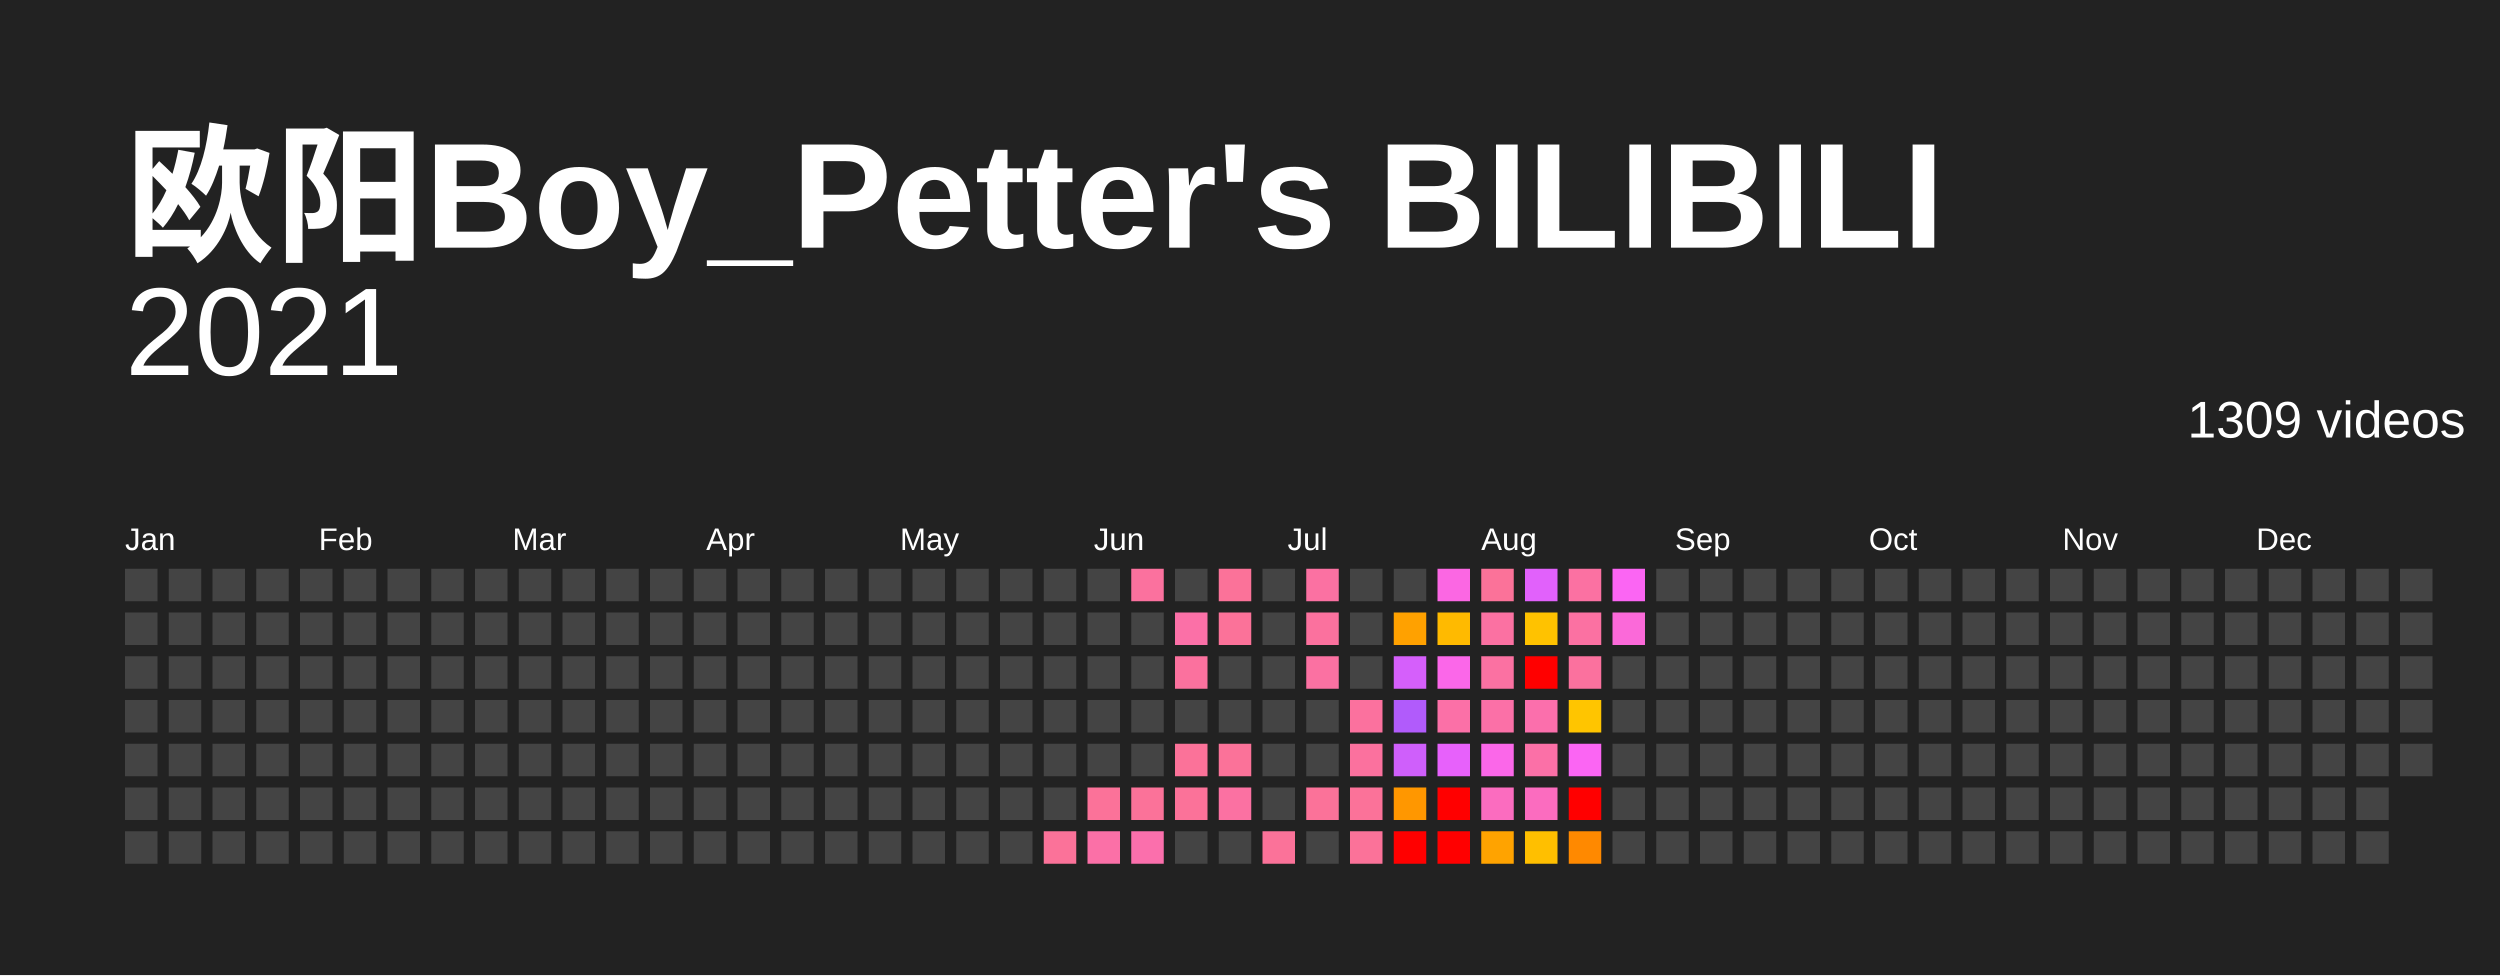
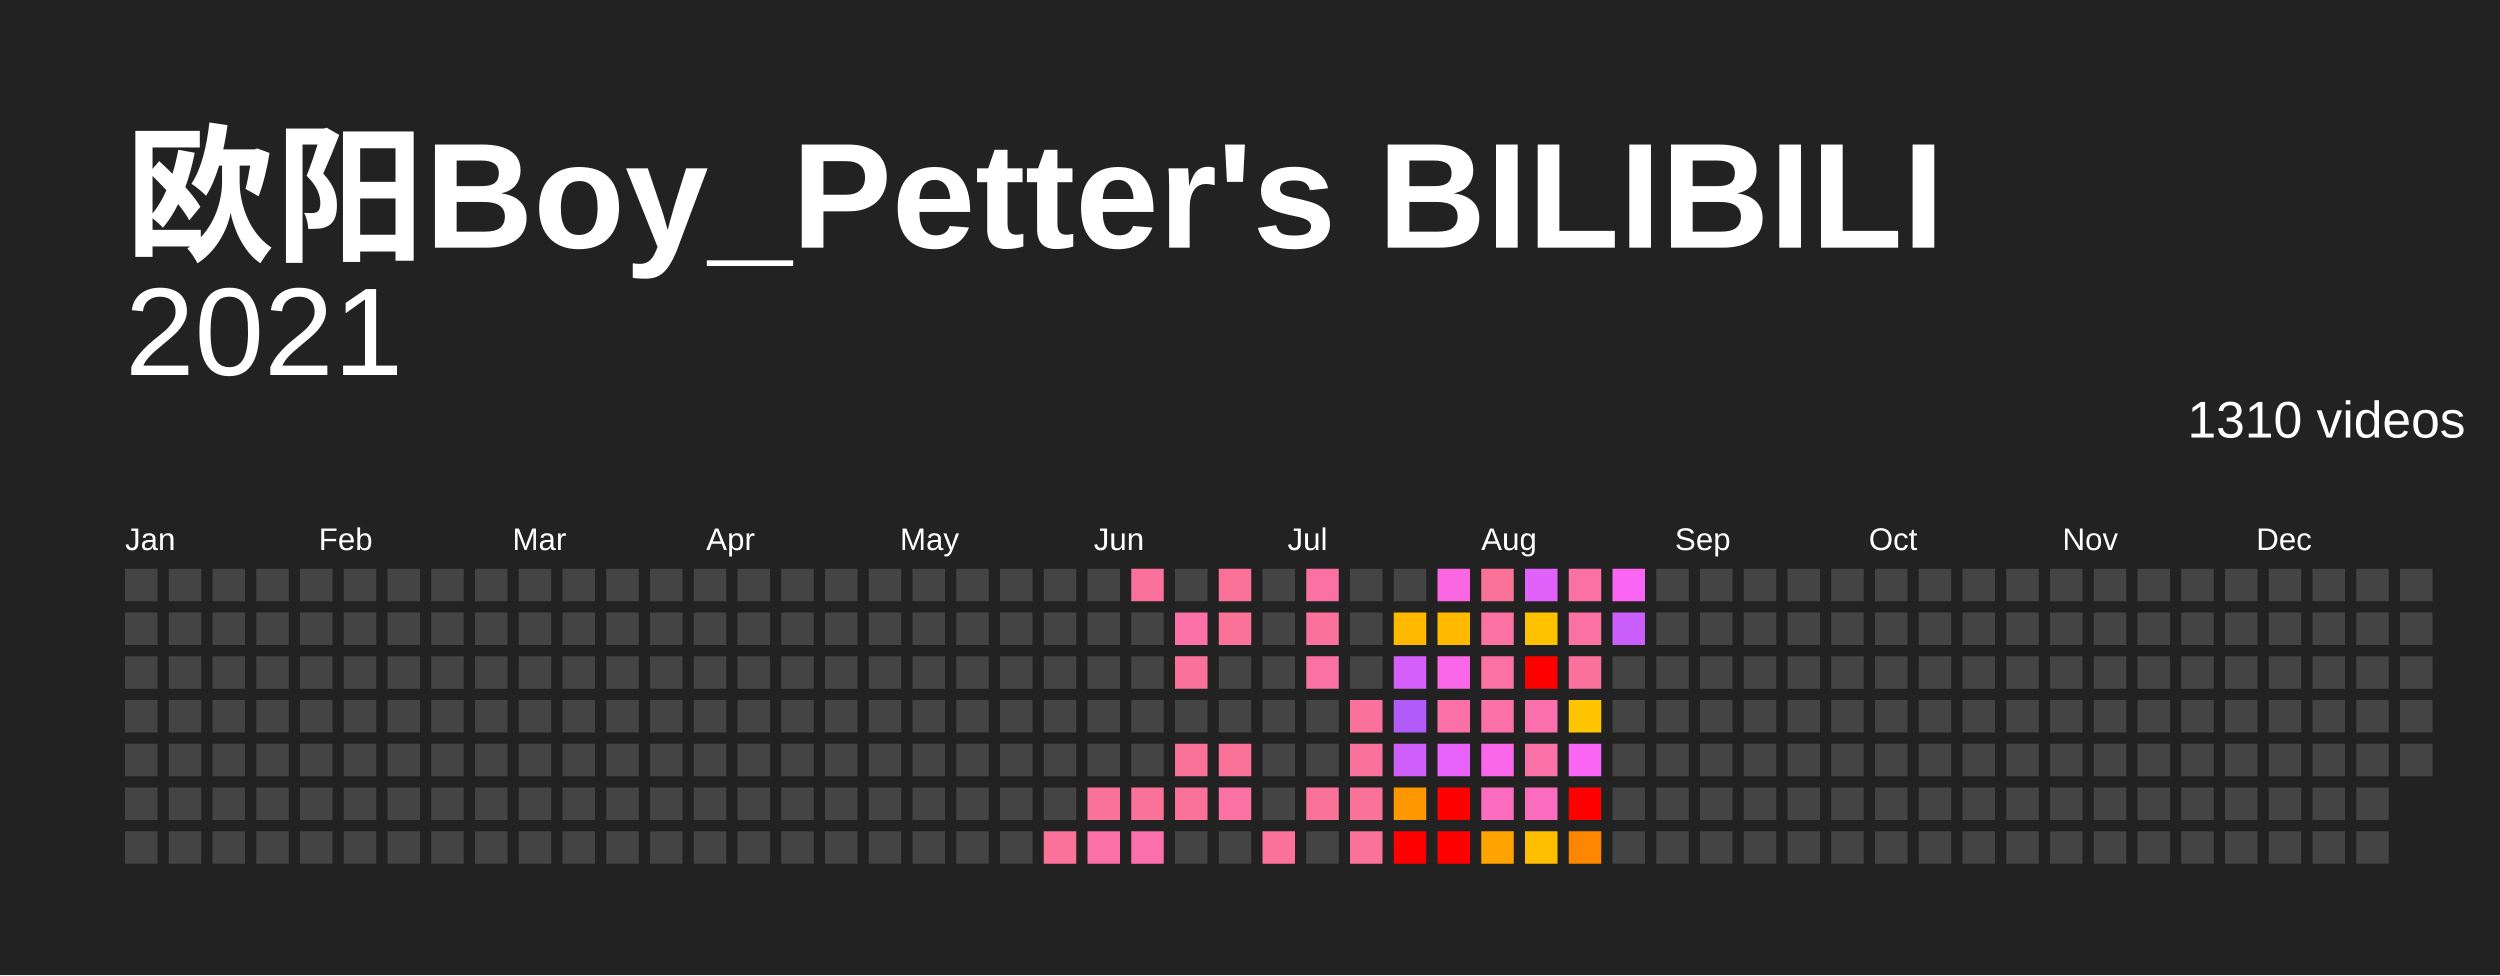
<svg xmlns="http://www.w3.org/2000/svg" baseProfile="full" height="78mm" version="1.1" viewBox="0,0,200,78" width="200mm">
  <defs />
  <rect fill="#222222" height="78" width="200" x="0" y="0" />
  <text fill="#FFFFFF" style="font-size:12px; font-family:Arial; font-weight:bold;" x="10" y="20">欧阳Boy_Petter's BILIBILI</text>
  <text alignment-baseline="hanging" fill="#FFFFFF" style="font-size:10.0px; font-family:Arial;" x="10" y="30">2021</text>
-   <text alignment-baseline="hanging" fill="#FFFFFF" style="font-size:4.125px; font-family:Arial;" x="175" y="35">1309 videos</text>
+   <text alignment-baseline="hanging" fill="#FFFFFF" style="font-size:4.125px; font-family:Arial;" x="175" y="35">1310 videos</text>
  <text fill="#FFFFFF" style="font-size:2.5px; font-family:Arial" x="10.0" y="44">Jan</text>
  <text fill="#FFFFFF" style="font-size:2.5px; font-family:Arial" x="25.5" y="44">Feb</text>
  <text fill="#FFFFFF" style="font-size:2.5px; font-family:Arial" x="41.0" y="44">Mar</text>
  <text fill="#FFFFFF" style="font-size:2.5px; font-family:Arial" x="56.5" y="44">Apr</text>
  <text fill="#FFFFFF" style="font-size:2.5px; font-family:Arial" x="72.0" y="44">May</text>
  <text fill="#FFFFFF" style="font-size:2.5px; font-family:Arial" x="87.5" y="44">Jun</text>
  <text fill="#FFFFFF" style="font-size:2.5px; font-family:Arial" x="103.0" y="44">Jul</text>
  <text fill="#FFFFFF" style="font-size:2.5px; font-family:Arial" x="118.5" y="44">Aug</text>
  <text fill="#FFFFFF" style="font-size:2.5px; font-family:Arial" x="134.0" y="44">Sep</text>
  <text fill="#FFFFFF" style="font-size:2.5px; font-family:Arial" x="149.5" y="44">Oct</text>
  <text fill="#FFFFFF" style="font-size:2.5px; font-family:Arial" x="165.0" y="44">Nov</text>
  <text fill="#FFFFFF" style="font-size:2.5px; font-family:Arial" x="180.5" y="44">Dec</text>
  <rect fill="#444444" height="2.6" width="2.6" x="10.0" y="45.5" />
  <rect fill="#444444" height="2.6" width="2.6" x="10.0" y="49.0" />
  <rect fill="#444444" height="2.6" width="2.6" x="10.0" y="52.5" />
  <rect fill="#444444" height="2.6" width="2.6" x="10.0" y="56.0" />
  <rect fill="#444444" height="2.6" width="2.6" x="10.0" y="59.5" />
  <rect fill="#444444" height="2.6" width="2.6" x="10.0" y="63.0" />
  <rect fill="#444444" height="2.6" width="2.6" x="10.0" y="66.5" />
  <rect fill="#444444" height="2.6" width="2.6" x="13.5" y="45.5" />
  <rect fill="#444444" height="2.6" width="2.6" x="13.5" y="49.0" />
  <rect fill="#444444" height="2.6" width="2.6" x="13.5" y="52.5" />
  <rect fill="#444444" height="2.6" width="2.6" x="13.5" y="56.0" />
  <rect fill="#444444" height="2.6" width="2.6" x="13.5" y="59.5" />
  <rect fill="#444444" height="2.6" width="2.6" x="13.5" y="63.0" />
  <rect fill="#444444" height="2.6" width="2.6" x="13.5" y="66.5" />
  <rect fill="#444444" height="2.6" width="2.6" x="17.0" y="45.5" />
  <rect fill="#444444" height="2.6" width="2.6" x="17.0" y="49.0" />
  <rect fill="#444444" height="2.6" width="2.6" x="17.0" y="52.5" />
  <rect fill="#444444" height="2.6" width="2.6" x="17.0" y="56.0" />
  <rect fill="#444444" height="2.6" width="2.6" x="17.0" y="59.5" />
  <rect fill="#444444" height="2.6" width="2.6" x="17.0" y="63.0" />
  <rect fill="#444444" height="2.6" width="2.6" x="17.0" y="66.5" />
  <rect fill="#444444" height="2.6" width="2.6" x="20.5" y="45.5" />
  <rect fill="#444444" height="2.6" width="2.6" x="20.5" y="49.0" />
  <rect fill="#444444" height="2.6" width="2.6" x="20.5" y="52.5" />
  <rect fill="#444444" height="2.6" width="2.6" x="20.5" y="56.0" />
  <rect fill="#444444" height="2.6" width="2.6" x="20.5" y="59.5" />
  <rect fill="#444444" height="2.6" width="2.6" x="20.5" y="63.0" />
  <rect fill="#444444" height="2.6" width="2.6" x="20.5" y="66.5" />
  <rect fill="#444444" height="2.6" width="2.6" x="24.0" y="45.5" />
  <rect fill="#444444" height="2.6" width="2.6" x="24.0" y="49.0" />
  <rect fill="#444444" height="2.6" width="2.6" x="24.0" y="52.5" />
  <rect fill="#444444" height="2.6" width="2.6" x="24.0" y="56.0" />
  <rect fill="#444444" height="2.6" width="2.6" x="24.0" y="59.5" />
  <rect fill="#444444" height="2.6" width="2.6" x="24.0" y="63.0" />
  <rect fill="#444444" height="2.6" width="2.6" x="24.0" y="66.5" />
  <rect fill="#444444" height="2.6" width="2.6" x="27.5" y="45.5" />
  <rect fill="#444444" height="2.6" width="2.6" x="27.5" y="49.0" />
  <rect fill="#444444" height="2.6" width="2.6" x="27.5" y="52.5" />
  <rect fill="#444444" height="2.6" width="2.6" x="27.5" y="56.0" />
  <rect fill="#444444" height="2.6" width="2.6" x="27.5" y="59.5" />
  <rect fill="#444444" height="2.6" width="2.6" x="27.5" y="63.0" />
  <rect fill="#444444" height="2.6" width="2.6" x="27.5" y="66.5" />
  <rect fill="#444444" height="2.6" width="2.6" x="31.0" y="45.5" />
  <rect fill="#444444" height="2.6" width="2.6" x="31.0" y="49.0" />
  <rect fill="#444444" height="2.6" width="2.6" x="31.0" y="52.5" />
  <rect fill="#444444" height="2.6" width="2.6" x="31.0" y="56.0" />
  <rect fill="#444444" height="2.6" width="2.6" x="31.0" y="59.5" />
  <rect fill="#444444" height="2.6" width="2.6" x="31.0" y="63.0" />
  <rect fill="#444444" height="2.6" width="2.6" x="31.0" y="66.5" />
  <rect fill="#444444" height="2.6" width="2.6" x="34.5" y="45.5" />
  <rect fill="#444444" height="2.6" width="2.6" x="34.5" y="49.0" />
  <rect fill="#444444" height="2.6" width="2.6" x="34.5" y="52.5" />
  <rect fill="#444444" height="2.6" width="2.6" x="34.5" y="56.0" />
  <rect fill="#444444" height="2.6" width="2.6" x="34.5" y="59.5" />
  <rect fill="#444444" height="2.6" width="2.6" x="34.5" y="63.0" />
  <rect fill="#444444" height="2.6" width="2.6" x="34.5" y="66.5" />
  <rect fill="#444444" height="2.6" width="2.6" x="38.0" y="45.5" />
  <rect fill="#444444" height="2.6" width="2.6" x="38.0" y="49.0" />
  <rect fill="#444444" height="2.6" width="2.6" x="38.0" y="52.5" />
  <rect fill="#444444" height="2.6" width="2.6" x="38.0" y="56.0" />
  <rect fill="#444444" height="2.6" width="2.6" x="38.0" y="59.5" />
  <rect fill="#444444" height="2.6" width="2.6" x="38.0" y="63.0" />
  <rect fill="#444444" height="2.6" width="2.6" x="38.0" y="66.5" />
  <rect fill="#444444" height="2.6" width="2.6" x="41.5" y="45.5" />
  <rect fill="#444444" height="2.6" width="2.6" x="41.5" y="49.0" />
  <rect fill="#444444" height="2.6" width="2.6" x="41.5" y="52.5" />
  <rect fill="#444444" height="2.6" width="2.6" x="41.5" y="56.0" />
  <rect fill="#444444" height="2.6" width="2.6" x="41.5" y="59.5" />
  <rect fill="#444444" height="2.6" width="2.6" x="41.5" y="63.0" />
  <rect fill="#444444" height="2.6" width="2.6" x="41.5" y="66.5" />
  <rect fill="#444444" height="2.6" width="2.6" x="45.0" y="45.5" />
  <rect fill="#444444" height="2.6" width="2.6" x="45.0" y="49.0" />
  <rect fill="#444444" height="2.6" width="2.6" x="45.0" y="52.5" />
  <rect fill="#444444" height="2.6" width="2.6" x="45.0" y="56.0" />
  <rect fill="#444444" height="2.6" width="2.6" x="45.0" y="59.5" />
  <rect fill="#444444" height="2.6" width="2.6" x="45.0" y="63.0" />
  <rect fill="#444444" height="2.6" width="2.6" x="45.0" y="66.5" />
  <rect fill="#444444" height="2.6" width="2.6" x="48.5" y="45.5" />
  <rect fill="#444444" height="2.6" width="2.6" x="48.5" y="49.0" />
  <rect fill="#444444" height="2.6" width="2.6" x="48.5" y="52.5" />
  <rect fill="#444444" height="2.6" width="2.6" x="48.5" y="56.0" />
  <rect fill="#444444" height="2.6" width="2.6" x="48.5" y="59.5" />
  <rect fill="#444444" height="2.6" width="2.6" x="48.5" y="63.0" />
  <rect fill="#444444" height="2.6" width="2.6" x="48.5" y="66.5" />
  <rect fill="#444444" height="2.6" width="2.6" x="52.0" y="45.5" />
  <rect fill="#444444" height="2.6" width="2.6" x="52.0" y="49.0" />
  <rect fill="#444444" height="2.6" width="2.6" x="52.0" y="52.5" />
  <rect fill="#444444" height="2.6" width="2.6" x="52.0" y="56.0" />
  <rect fill="#444444" height="2.6" width="2.6" x="52.0" y="59.5" />
  <rect fill="#444444" height="2.6" width="2.6" x="52.0" y="63.0" />
  <rect fill="#444444" height="2.6" width="2.6" x="52.0" y="66.5" />
  <rect fill="#444444" height="2.6" width="2.6" x="55.5" y="45.5" />
  <rect fill="#444444" height="2.6" width="2.6" x="55.5" y="49.0" />
  <rect fill="#444444" height="2.6" width="2.6" x="55.5" y="52.5" />
  <rect fill="#444444" height="2.6" width="2.6" x="55.5" y="56.0" />
  <rect fill="#444444" height="2.6" width="2.6" x="55.5" y="59.5" />
  <rect fill="#444444" height="2.6" width="2.6" x="55.5" y="63.0" />
  <rect fill="#444444" height="2.6" width="2.6" x="55.5" y="66.5" />
  <rect fill="#444444" height="2.6" width="2.6" x="59.0" y="45.5" />
  <rect fill="#444444" height="2.6" width="2.6" x="59.0" y="49.0" />
  <rect fill="#444444" height="2.6" width="2.6" x="59.0" y="52.5" />
  <rect fill="#444444" height="2.6" width="2.6" x="59.0" y="56.0" />
  <rect fill="#444444" height="2.6" width="2.6" x="59.0" y="59.5" />
  <rect fill="#444444" height="2.6" width="2.6" x="59.0" y="63.0" />
  <rect fill="#444444" height="2.6" width="2.6" x="59.0" y="66.5" />
  <rect fill="#444444" height="2.6" width="2.6" x="62.5" y="45.5" />
  <rect fill="#444444" height="2.6" width="2.6" x="62.5" y="49.0" />
  <rect fill="#444444" height="2.6" width="2.6" x="62.5" y="52.5" />
  <rect fill="#444444" height="2.6" width="2.6" x="62.5" y="56.0" />
  <rect fill="#444444" height="2.6" width="2.6" x="62.5" y="59.5" />
  <rect fill="#444444" height="2.6" width="2.6" x="62.5" y="63.0" />
  <rect fill="#444444" height="2.6" width="2.6" x="62.5" y="66.5" />
  <rect fill="#444444" height="2.6" width="2.6" x="66.0" y="45.5" />
  <rect fill="#444444" height="2.6" width="2.6" x="66.0" y="49.0" />
  <rect fill="#444444" height="2.6" width="2.6" x="66.0" y="52.5" />
  <rect fill="#444444" height="2.6" width="2.6" x="66.0" y="56.0" />
  <rect fill="#444444" height="2.6" width="2.6" x="66.0" y="59.5" />
  <rect fill="#444444" height="2.6" width="2.6" x="66.0" y="63.0" />
  <rect fill="#444444" height="2.6" width="2.6" x="66.0" y="66.5" />
  <rect fill="#444444" height="2.6" width="2.6" x="69.5" y="45.5" />
  <rect fill="#444444" height="2.6" width="2.6" x="69.5" y="49.0" />
  <rect fill="#444444" height="2.6" width="2.6" x="69.5" y="52.5" />
  <rect fill="#444444" height="2.6" width="2.6" x="69.5" y="56.0" />
  <rect fill="#444444" height="2.6" width="2.6" x="69.5" y="59.5" />
  <rect fill="#444444" height="2.6" width="2.6" x="69.5" y="63.0" />
  <rect fill="#444444" height="2.6" width="2.6" x="69.5" y="66.5" />
  <rect fill="#444444" height="2.6" width="2.6" x="73.0" y="45.5" />
  <rect fill="#444444" height="2.6" width="2.6" x="73.0" y="49.0" />
  <rect fill="#444444" height="2.6" width="2.6" x="73.0" y="52.5" />
  <rect fill="#444444" height="2.6" width="2.6" x="73.0" y="56.0" />
  <rect fill="#444444" height="2.6" width="2.6" x="73.0" y="59.5" />
  <rect fill="#444444" height="2.6" width="2.6" x="73.0" y="63.0" />
  <rect fill="#444444" height="2.6" width="2.6" x="73.0" y="66.5" />
  <rect fill="#444444" height="2.6" width="2.6" x="76.5" y="45.5" />
  <rect fill="#444444" height="2.6" width="2.6" x="76.5" y="49.0" />
  <rect fill="#444444" height="2.6" width="2.6" x="76.5" y="52.5" />
  <rect fill="#444444" height="2.6" width="2.6" x="76.5" y="56.0" />
  <rect fill="#444444" height="2.6" width="2.6" x="76.5" y="59.5" />
  <rect fill="#444444" height="2.6" width="2.6" x="76.5" y="63.0" />
  <rect fill="#444444" height="2.6" width="2.6" x="76.5" y="66.5" />
  <rect fill="#444444" height="2.6" width="2.6" x="80.0" y="45.5" />
  <rect fill="#444444" height="2.6" width="2.6" x="80.0" y="49.0" />
  <rect fill="#444444" height="2.6" width="2.6" x="80.0" y="52.5" />
  <rect fill="#444444" height="2.6" width="2.6" x="80.0" y="56.0" />
  <rect fill="#444444" height="2.6" width="2.6" x="80.0" y="59.5" />
  <rect fill="#444444" height="2.6" width="2.6" x="80.0" y="63.0" />
  <rect fill="#444444" height="2.6" width="2.6" x="80.0" y="66.5" />
  <rect fill="#444444" height="2.6" width="2.6" x="83.5" y="45.5" />
  <rect fill="#444444" height="2.6" width="2.6" x="83.5" y="49.0" />
  <rect fill="#444444" height="2.6" width="2.6" x="83.5" y="52.5" />
  <rect fill="#444444" height="2.6" width="2.6" x="83.5" y="56.0" />
  <rect fill="#444444" height="2.6" width="2.6" x="83.5" y="59.5" />
  <rect fill="#444444" height="2.6" width="2.6" x="83.5" y="63.0" />
  <rect fill="#fb7299" height="2.6" width="2.6" x="83.5" y="66.5" />
  <rect fill="#444444" height="2.6" width="2.6" x="87.0" y="45.5" />
  <rect fill="#444444" height="2.6" width="2.6" x="87.0" y="49.0" />
  <rect fill="#444444" height="2.6" width="2.6" x="87.0" y="52.5" />
  <rect fill="#444444" height="2.6" width="2.6" x="87.0" y="56.0" />
  <rect fill="#444444" height="2.6" width="2.6" x="87.0" y="59.5" />
  <rect fill="#fb7299" height="2.6" width="2.6" x="87.0" y="63.0" />
  <rect fill="#fb70a7" height="2.6" width="2.6" x="87.0" y="66.5" />
  <rect fill="#fb719e" height="2.6" width="2.6" x="90.5" y="45.5" />
  <rect fill="#444444" height="2.6" width="2.6" x="90.5" y="49.0" />
  <rect fill="#444444" height="2.6" width="2.6" x="90.5" y="52.5" />
  <rect fill="#444444" height="2.6" width="2.6" x="90.5" y="56.0" />
  <rect fill="#444444" height="2.6" width="2.6" x="90.5" y="59.5" />
  <rect fill="#fb7299" height="2.6" width="2.6" x="90.5" y="63.0" />
  <rect fill="#fb6fac" height="2.6" width="2.6" x="90.5" y="66.5" />
  <rect fill="#444444" height="2.6" width="2.6" x="94.0" y="45.5" />
  <rect fill="#fb70a7" height="2.6" width="2.6" x="94.0" y="49.0" />
  <rect fill="#fb719e" height="2.6" width="2.6" x="94.0" y="52.5" />
  <rect fill="#444444" height="2.6" width="2.6" x="94.0" y="56.0" />
  <rect fill="#fb7299" height="2.6" width="2.6" x="94.0" y="59.5" />
  <rect fill="#fb7299" height="2.6" width="2.6" x="94.0" y="63.0" />
  <rect fill="#444444" height="2.6" width="2.6" x="94.0" y="66.5" />
  <rect fill="#fb7299" height="2.6" width="2.6" x="97.5" y="45.5" />
  <rect fill="#fb7299" height="2.6" width="2.6" x="97.5" y="49.0" />
  <rect fill="#444444" height="2.6" width="2.6" x="97.5" y="52.5" />
  <rect fill="#444444" height="2.6" width="2.6" x="97.5" y="56.0" />
  <rect fill="#fb7299" height="2.6" width="2.6" x="97.5" y="59.5" />
  <rect fill="#fb71a2" height="2.6" width="2.6" x="97.5" y="63.0" />
  <rect fill="#444444" height="2.6" width="2.6" x="97.5" y="66.5" />
  <rect fill="#444444" height="2.6" width="2.6" x="101.0" y="45.5" />
  <rect fill="#444444" height="2.6" width="2.6" x="101.0" y="49.0" />
  <rect fill="#444444" height="2.6" width="2.6" x="101.0" y="52.5" />
  <rect fill="#444444" height="2.6" width="2.6" x="101.0" y="56.0" />
  <rect fill="#444444" height="2.6" width="2.6" x="101.0" y="59.5" />
  <rect fill="#444444" height="2.6" width="2.6" x="101.0" y="63.0" />
  <rect fill="#fb7299" height="2.6" width="2.6" x="101.0" y="66.5" />
  <rect fill="#fb71a2" height="2.6" width="2.6" x="104.5" y="45.5" />
  <rect fill="#fb719e" height="2.6" width="2.6" x="104.5" y="49.0" />
  <rect fill="#fb71a2" height="2.6" width="2.6" x="104.5" y="52.5" />
  <rect fill="#444444" height="2.6" width="2.6" x="104.5" y="56.0" />
  <rect fill="#444444" height="2.6" width="2.6" x="104.5" y="59.5" />
  <rect fill="#fb7299" height="2.6" width="2.6" x="104.5" y="63.0" />
  <rect fill="#444444" height="2.6" width="2.6" x="104.5" y="66.5" />
  <rect fill="#444444" height="2.6" width="2.6" x="108.0" y="45.5" />
  <rect fill="#444444" height="2.6" width="2.6" x="108.0" y="49.0" />
  <rect fill="#444444" height="2.6" width="2.6" x="108.0" y="52.5" />
  <rect fill="#fb719e" height="2.6" width="2.6" x="108.0" y="56.0" />
  <rect fill="#fb719e" height="2.6" width="2.6" x="108.0" y="59.5" />
  <rect fill="#fb7299" height="2.6" width="2.6" x="108.0" y="63.0" />
  <rect fill="#fb7299" height="2.6" width="2.6" x="108.0" y="66.5" />
  <rect fill="#444444" height="2.6" width="2.6" x="111.5" y="45.5" />
-   <rect fill="#ffa100" height="2.6" width="2.6" x="111.5" y="49.0" />
+   <rect fill="#ffba00" height="2.6" width="2.6" x="111.5" y="49.0" />
  <rect fill="#d55ffb" height="2.6" width="2.6" x="111.5" y="52.5" />
  <rect fill="#b15bfb" height="2.6" width="2.6" x="111.5" y="56.0" />
  <rect fill="#cf5ffb" height="2.6" width="2.6" x="111.5" y="59.5" />
  <rect fill="#ff9700" height="2.6" width="2.6" x="111.5" y="63.0" />
  <rect fill="red" height="2.6" width="2.6" x="111.5" y="66.5" />
  <rect fill="#fb67e3" height="2.6" width="2.6" x="115.0" y="45.5" />
  <rect fill="#ffba00" height="2.6" width="2.6" x="115.0" y="49.0" />
  <rect fill="#fb67e9" height="2.6" width="2.6" x="115.0" y="52.5" />
  <rect fill="#fb70a7" height="2.6" width="2.6" x="115.0" y="56.0" />
  <rect fill="#e761fb" height="2.6" width="2.6" x="115.0" y="59.5" />
  <rect fill="red" height="2.6" width="2.6" x="115.0" y="63.0" />
  <rect fill="red" height="2.6" width="2.6" x="115.0" y="66.5" />
  <rect fill="#fb7299" height="2.6" width="2.6" x="118.5" y="45.5" />
  <rect fill="#fb71a2" height="2.6" width="2.6" x="118.5" y="49.0" />
  <rect fill="#fb71a2" height="2.6" width="2.6" x="118.5" y="52.5" />
  <rect fill="#fb70a7" height="2.6" width="2.6" x="118.5" y="56.0" />
  <rect fill="#fb67e9" height="2.6" width="2.6" x="118.5" y="59.5" />
  <rect fill="#fb6cbf" height="2.6" width="2.6" x="118.5" y="63.0" />
  <rect fill="#ffa300" height="2.6" width="2.6" x="118.5" y="66.5" />
  <rect fill="#e161fb" height="2.6" width="2.6" x="122.0" y="45.5" />
  <rect fill="#ffc200" height="2.6" width="2.6" x="122.0" y="49.0" />
  <rect fill="red" height="2.6" width="2.6" x="122.0" y="52.5" />
  <rect fill="#fb6fac" height="2.6" width="2.6" x="122.0" y="56.0" />
  <rect fill="#fb70a7" height="2.6" width="2.6" x="122.0" y="59.5" />
  <rect fill="#fb6cbf" height="2.6" width="2.6" x="122.0" y="63.0" />
  <rect fill="#ffbf00" height="2.6" width="2.6" x="122.0" y="66.5" />
  <rect fill="#fb71a2" height="2.6" width="2.6" x="125.5" y="45.5" />
  <rect fill="#fb71a2" height="2.6" width="2.6" x="125.5" y="49.0" />
  <rect fill="#fb719e" height="2.6" width="2.6" x="125.5" y="52.5" />
  <rect fill="#ffc500" height="2.6" width="2.6" x="125.5" y="56.0" />
  <rect fill="#fb65f3" height="2.6" width="2.6" x="125.5" y="59.5" />
  <rect fill="red" height="2.6" width="2.6" x="125.5" y="63.0" />
-   <rect fill="#ff8900" height="2.6" width="2.6" x="125.5" y="66.5" />
+   <rect fill="#ff8700" height="2.6" width="2.6" x="125.5" y="66.5" />
  <rect fill="#fb65f3" height="2.6" width="2.6" x="129.0" y="45.5" />
-   <rect fill="#fb69d9" height="2.6" width="2.6" x="129.0" y="49.0" />
+   <rect fill="#c95efb" height="2.6" width="2.6" x="129.0" y="49.0" />
  <rect fill="#444444" height="2.6" width="2.6" x="129.0" y="52.5" />
  <rect fill="#444444" height="2.6" width="2.6" x="129.0" y="56.0" />
  <rect fill="#444444" height="2.6" width="2.6" x="129.0" y="59.5" />
  <rect fill="#444444" height="2.6" width="2.6" x="129.0" y="63.0" />
  <rect fill="#444444" height="2.6" width="2.6" x="129.0" y="66.5" />
  <rect fill="#444444" height="2.6" width="2.6" x="132.5" y="45.5" />
  <rect fill="#444444" height="2.6" width="2.6" x="132.5" y="49.0" />
  <rect fill="#444444" height="2.6" width="2.6" x="132.5" y="52.5" />
  <rect fill="#444444" height="2.6" width="2.6" x="132.5" y="56.0" />
  <rect fill="#444444" height="2.6" width="2.6" x="132.5" y="59.5" />
  <rect fill="#444444" height="2.6" width="2.6" x="132.5" y="63.0" />
  <rect fill="#444444" height="2.6" width="2.6" x="132.5" y="66.5" />
  <rect fill="#444444" height="2.6" width="2.6" x="136.0" y="45.5" />
  <rect fill="#444444" height="2.6" width="2.6" x="136.0" y="49.0" />
  <rect fill="#444444" height="2.6" width="2.6" x="136.0" y="52.5" />
  <rect fill="#444444" height="2.6" width="2.6" x="136.0" y="56.0" />
  <rect fill="#444444" height="2.6" width="2.6" x="136.0" y="59.5" />
  <rect fill="#444444" height="2.6" width="2.6" x="136.0" y="63.0" />
  <rect fill="#444444" height="2.6" width="2.6" x="136.0" y="66.5" />
  <rect fill="#444444" height="2.6" width="2.6" x="139.5" y="45.5" />
  <rect fill="#444444" height="2.6" width="2.6" x="139.5" y="49.0" />
  <rect fill="#444444" height="2.6" width="2.6" x="139.5" y="52.5" />
  <rect fill="#444444" height="2.6" width="2.6" x="139.5" y="56.0" />
  <rect fill="#444444" height="2.6" width="2.6" x="139.5" y="59.5" />
  <rect fill="#444444" height="2.6" width="2.6" x="139.5" y="63.0" />
  <rect fill="#444444" height="2.6" width="2.6" x="139.5" y="66.5" />
  <rect fill="#444444" height="2.6" width="2.6" x="143.0" y="45.5" />
  <rect fill="#444444" height="2.6" width="2.6" x="143.0" y="49.0" />
  <rect fill="#444444" height="2.6" width="2.6" x="143.0" y="52.5" />
  <rect fill="#444444" height="2.6" width="2.6" x="143.0" y="56.0" />
  <rect fill="#444444" height="2.6" width="2.6" x="143.0" y="59.5" />
  <rect fill="#444444" height="2.6" width="2.6" x="143.0" y="63.0" />
  <rect fill="#444444" height="2.6" width="2.6" x="143.0" y="66.5" />
  <rect fill="#444444" height="2.6" width="2.6" x="146.5" y="45.5" />
  <rect fill="#444444" height="2.6" width="2.6" x="146.5" y="49.0" />
  <rect fill="#444444" height="2.6" width="2.6" x="146.5" y="52.5" />
  <rect fill="#444444" height="2.6" width="2.6" x="146.5" y="56.0" />
  <rect fill="#444444" height="2.6" width="2.6" x="146.5" y="59.5" />
  <rect fill="#444444" height="2.6" width="2.6" x="146.5" y="63.0" />
  <rect fill="#444444" height="2.6" width="2.6" x="146.5" y="66.5" />
  <rect fill="#444444" height="2.6" width="2.6" x="150.0" y="45.5" />
  <rect fill="#444444" height="2.6" width="2.6" x="150.0" y="49.0" />
  <rect fill="#444444" height="2.6" width="2.6" x="150.0" y="52.5" />
  <rect fill="#444444" height="2.6" width="2.6" x="150.0" y="56.0" />
  <rect fill="#444444" height="2.6" width="2.6" x="150.0" y="59.5" />
  <rect fill="#444444" height="2.6" width="2.6" x="150.0" y="63.0" />
  <rect fill="#444444" height="2.6" width="2.6" x="150.0" y="66.5" />
  <rect fill="#444444" height="2.6" width="2.6" x="153.5" y="45.5" />
  <rect fill="#444444" height="2.6" width="2.6" x="153.5" y="49.0" />
  <rect fill="#444444" height="2.6" width="2.6" x="153.5" y="52.5" />
  <rect fill="#444444" height="2.6" width="2.6" x="153.5" y="56.0" />
  <rect fill="#444444" height="2.6" width="2.6" x="153.5" y="59.5" />
  <rect fill="#444444" height="2.6" width="2.6" x="153.5" y="63.0" />
  <rect fill="#444444" height="2.6" width="2.6" x="153.5" y="66.5" />
  <rect fill="#444444" height="2.6" width="2.6" x="157.0" y="45.5" />
  <rect fill="#444444" height="2.6" width="2.6" x="157.0" y="49.0" />
  <rect fill="#444444" height="2.6" width="2.6" x="157.0" y="52.5" />
  <rect fill="#444444" height="2.6" width="2.6" x="157.0" y="56.0" />
  <rect fill="#444444" height="2.6" width="2.6" x="157.0" y="59.5" />
  <rect fill="#444444" height="2.6" width="2.6" x="157.0" y="63.0" />
  <rect fill="#444444" height="2.6" width="2.6" x="157.0" y="66.5" />
  <rect fill="#444444" height="2.6" width="2.6" x="160.5" y="45.5" />
  <rect fill="#444444" height="2.6" width="2.6" x="160.5" y="49.0" />
  <rect fill="#444444" height="2.6" width="2.6" x="160.5" y="52.5" />
  <rect fill="#444444" height="2.6" width="2.6" x="160.5" y="56.0" />
  <rect fill="#444444" height="2.6" width="2.6" x="160.5" y="59.5" />
  <rect fill="#444444" height="2.6" width="2.6" x="160.5" y="63.0" />
  <rect fill="#444444" height="2.6" width="2.6" x="160.5" y="66.5" />
  <rect fill="#444444" height="2.6" width="2.6" x="164.0" y="45.5" />
  <rect fill="#444444" height="2.6" width="2.6" x="164.0" y="49.0" />
  <rect fill="#444444" height="2.6" width="2.6" x="164.0" y="52.5" />
  <rect fill="#444444" height="2.6" width="2.6" x="164.0" y="56.0" />
  <rect fill="#444444" height="2.6" width="2.6" x="164.0" y="59.5" />
  <rect fill="#444444" height="2.6" width="2.6" x="164.0" y="63.0" />
  <rect fill="#444444" height="2.6" width="2.6" x="164.0" y="66.5" />
  <rect fill="#444444" height="2.6" width="2.6" x="167.5" y="45.5" />
  <rect fill="#444444" height="2.6" width="2.6" x="167.5" y="49.0" />
  <rect fill="#444444" height="2.6" width="2.6" x="167.5" y="52.5" />
  <rect fill="#444444" height="2.6" width="2.6" x="167.5" y="56.0" />
  <rect fill="#444444" height="2.6" width="2.6" x="167.5" y="59.5" />
  <rect fill="#444444" height="2.6" width="2.6" x="167.5" y="63.0" />
  <rect fill="#444444" height="2.6" width="2.6" x="167.5" y="66.5" />
  <rect fill="#444444" height="2.6" width="2.6" x="171.0" y="45.5" />
  <rect fill="#444444" height="2.6" width="2.6" x="171.0" y="49.0" />
  <rect fill="#444444" height="2.6" width="2.6" x="171.0" y="52.5" />
  <rect fill="#444444" height="2.6" width="2.6" x="171.0" y="56.0" />
  <rect fill="#444444" height="2.6" width="2.6" x="171.0" y="59.5" />
  <rect fill="#444444" height="2.6" width="2.6" x="171.0" y="63.0" />
  <rect fill="#444444" height="2.6" width="2.6" x="171.0" y="66.5" />
  <rect fill="#444444" height="2.6" width="2.6" x="174.5" y="45.5" />
  <rect fill="#444444" height="2.6" width="2.6" x="174.5" y="49.0" />
  <rect fill="#444444" height="2.6" width="2.6" x="174.5" y="52.5" />
  <rect fill="#444444" height="2.6" width="2.6" x="174.5" y="56.0" />
  <rect fill="#444444" height="2.6" width="2.6" x="174.5" y="59.5" />
  <rect fill="#444444" height="2.6" width="2.6" x="174.5" y="63.0" />
  <rect fill="#444444" height="2.6" width="2.6" x="174.5" y="66.5" />
  <rect fill="#444444" height="2.6" width="2.6" x="178.0" y="45.5" />
  <rect fill="#444444" height="2.6" width="2.6" x="178.0" y="49.0" />
  <rect fill="#444444" height="2.6" width="2.6" x="178.0" y="52.5" />
  <rect fill="#444444" height="2.6" width="2.6" x="178.0" y="56.0" />
  <rect fill="#444444" height="2.6" width="2.6" x="178.0" y="59.5" />
  <rect fill="#444444" height="2.6" width="2.6" x="178.0" y="63.0" />
  <rect fill="#444444" height="2.6" width="2.6" x="178.0" y="66.5" />
  <rect fill="#444444" height="2.6" width="2.6" x="181.5" y="45.5" />
  <rect fill="#444444" height="2.6" width="2.6" x="181.5" y="49.0" />
  <rect fill="#444444" height="2.6" width="2.6" x="181.5" y="52.5" />
  <rect fill="#444444" height="2.6" width="2.6" x="181.5" y="56.0" />
  <rect fill="#444444" height="2.6" width="2.6" x="181.5" y="59.5" />
  <rect fill="#444444" height="2.6" width="2.6" x="181.5" y="63.0" />
  <rect fill="#444444" height="2.6" width="2.6" x="181.5" y="66.5" />
  <rect fill="#444444" height="2.6" width="2.6" x="185.0" y="45.5" />
  <rect fill="#444444" height="2.6" width="2.6" x="185.0" y="49.0" />
  <rect fill="#444444" height="2.6" width="2.6" x="185.0" y="52.5" />
  <rect fill="#444444" height="2.6" width="2.6" x="185.0" y="56.0" />
  <rect fill="#444444" height="2.6" width="2.6" x="185.0" y="59.5" />
  <rect fill="#444444" height="2.6" width="2.6" x="185.0" y="63.0" />
  <rect fill="#444444" height="2.6" width="2.6" x="185.0" y="66.5" />
  <rect fill="#444444" height="2.6" width="2.6" x="188.5" y="45.5" />
  <rect fill="#444444" height="2.6" width="2.6" x="188.5" y="49.0" />
  <rect fill="#444444" height="2.6" width="2.6" x="188.5" y="52.5" />
  <rect fill="#444444" height="2.6" width="2.6" x="188.5" y="56.0" />
  <rect fill="#444444" height="2.6" width="2.6" x="188.5" y="59.5" />
  <rect fill="#444444" height="2.6" width="2.6" x="188.5" y="63.0" />
  <rect fill="#444444" height="2.6" width="2.6" x="188.5" y="66.5" />
  <rect fill="#444444" height="2.6" width="2.6" x="192.0" y="45.5" />
  <rect fill="#444444" height="2.6" width="2.6" x="192.0" y="49.0" />
  <rect fill="#444444" height="2.6" width="2.6" x="192.0" y="52.5" />
  <rect fill="#444444" height="2.6" width="2.6" x="192.0" y="56.0" />
  <rect fill="#444444" height="2.6" width="2.6" x="192.0" y="59.5" />
</svg>
